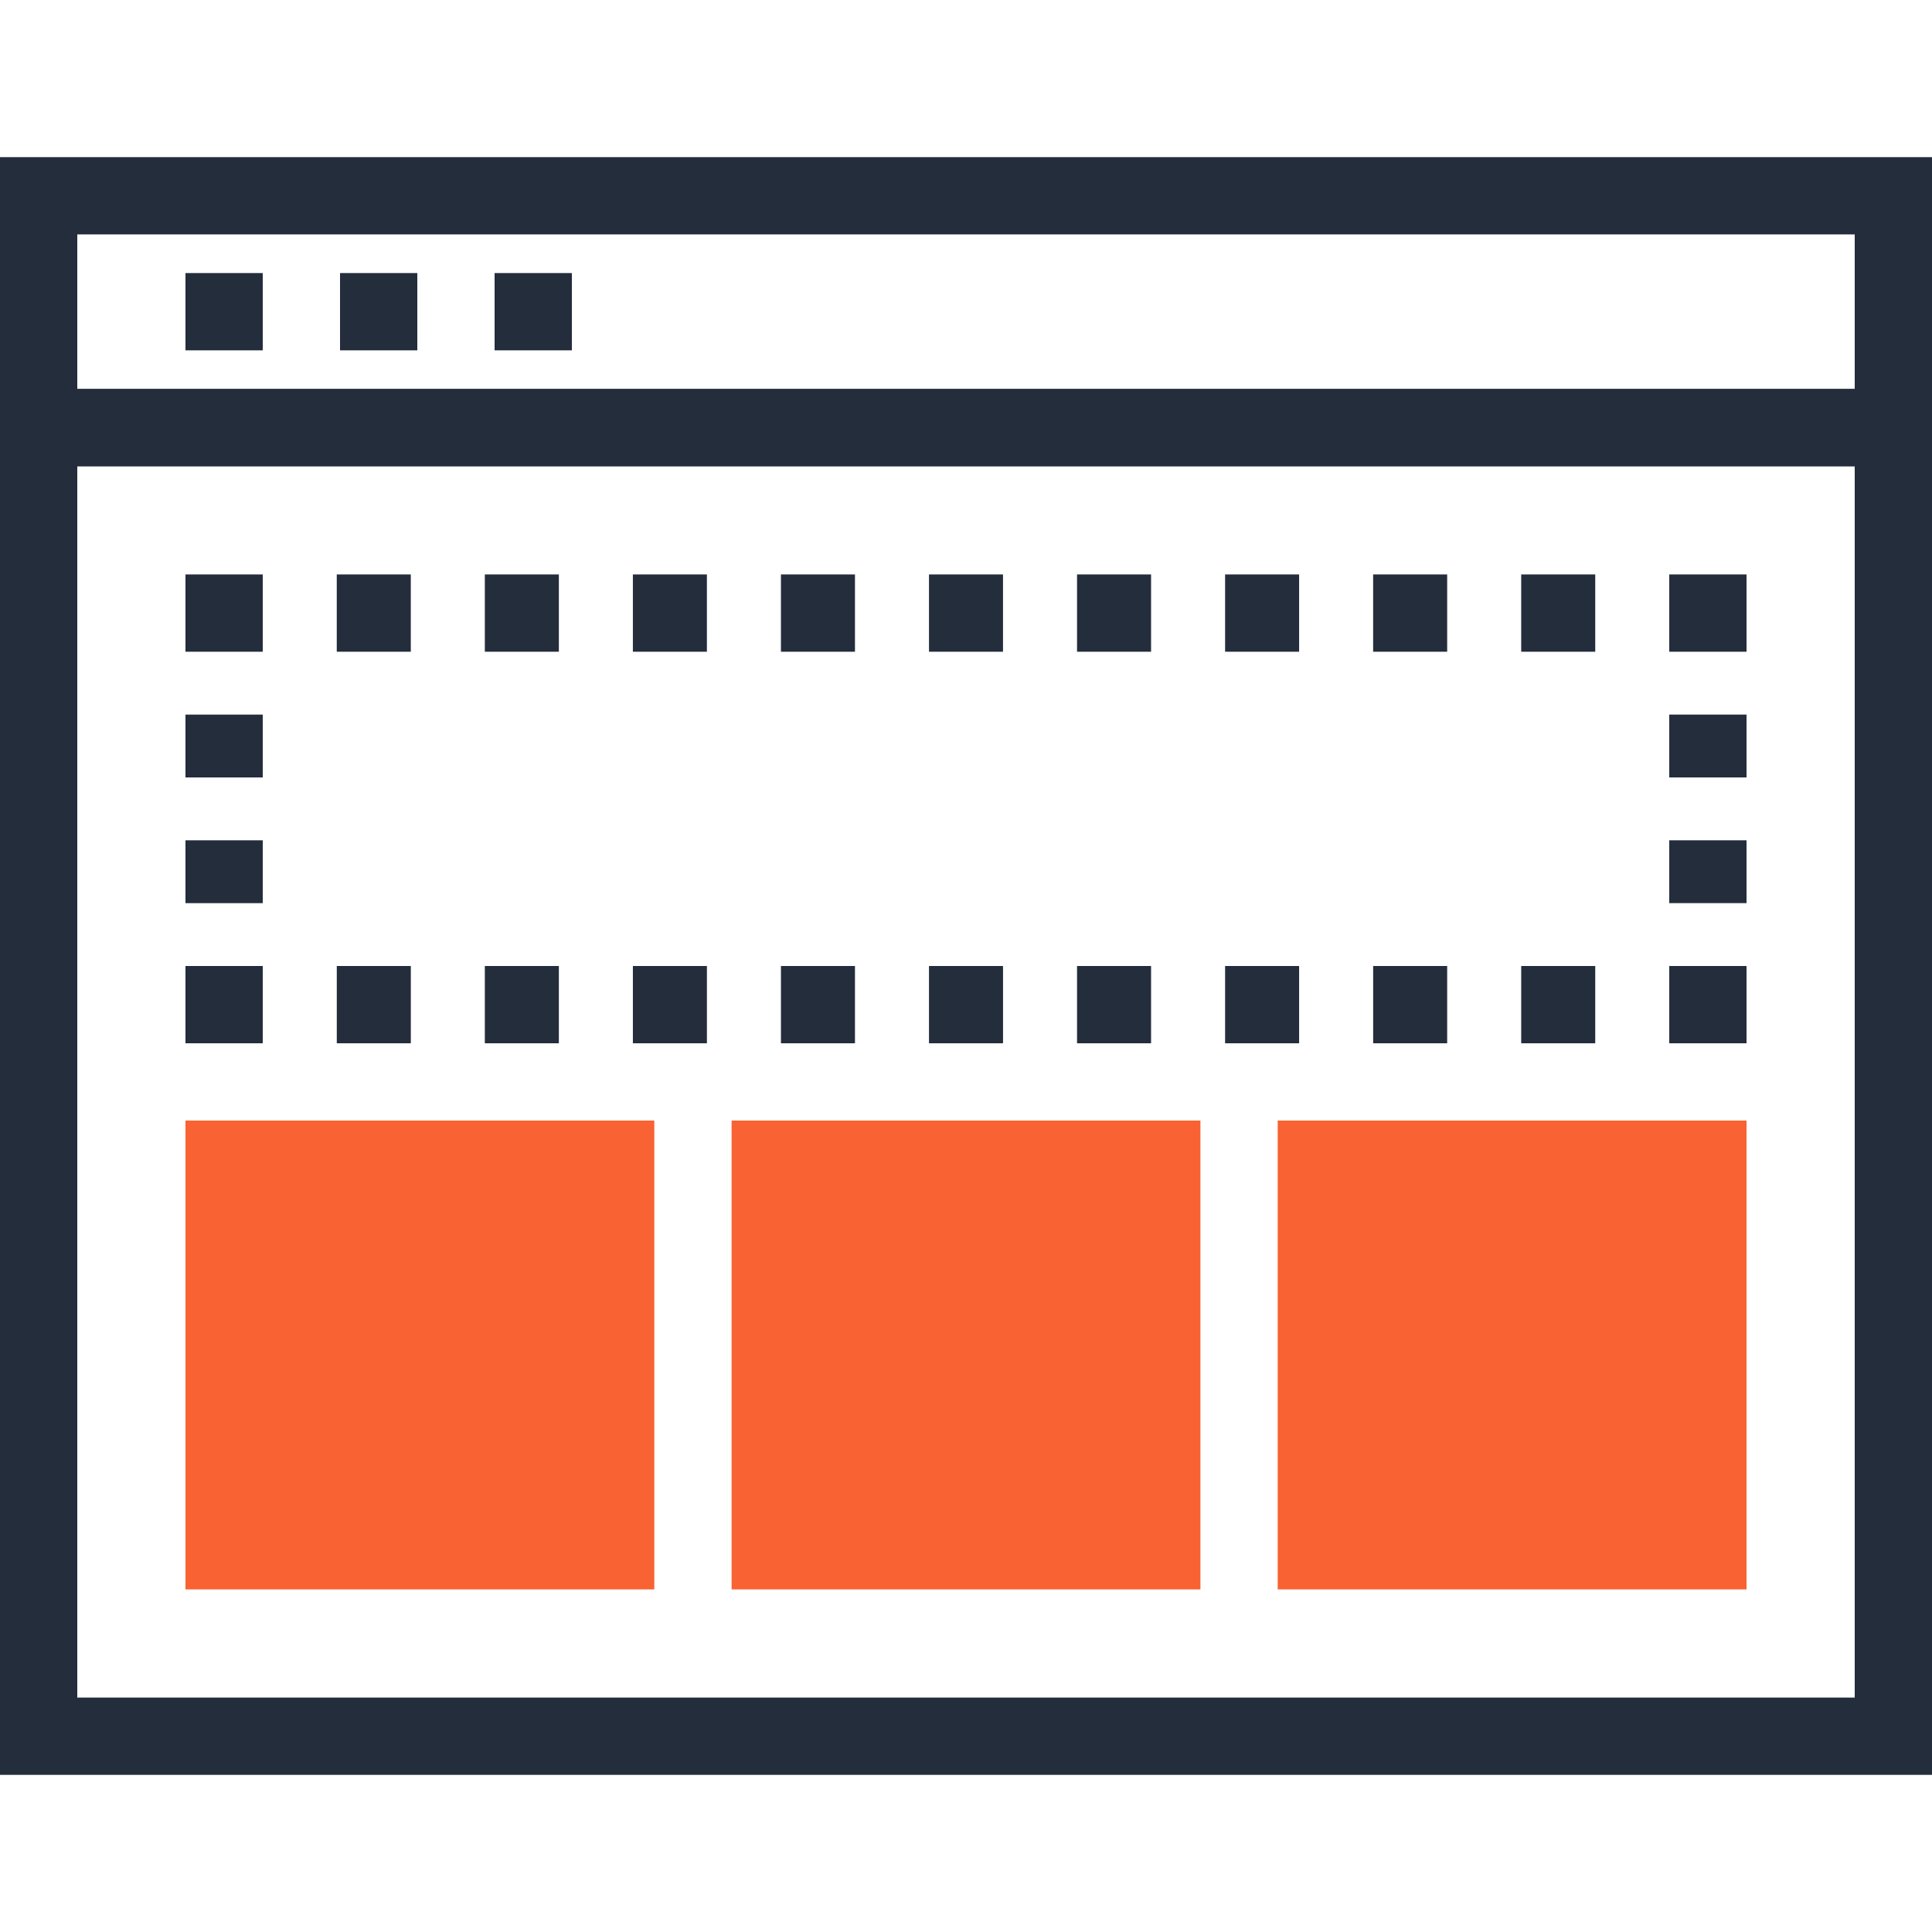
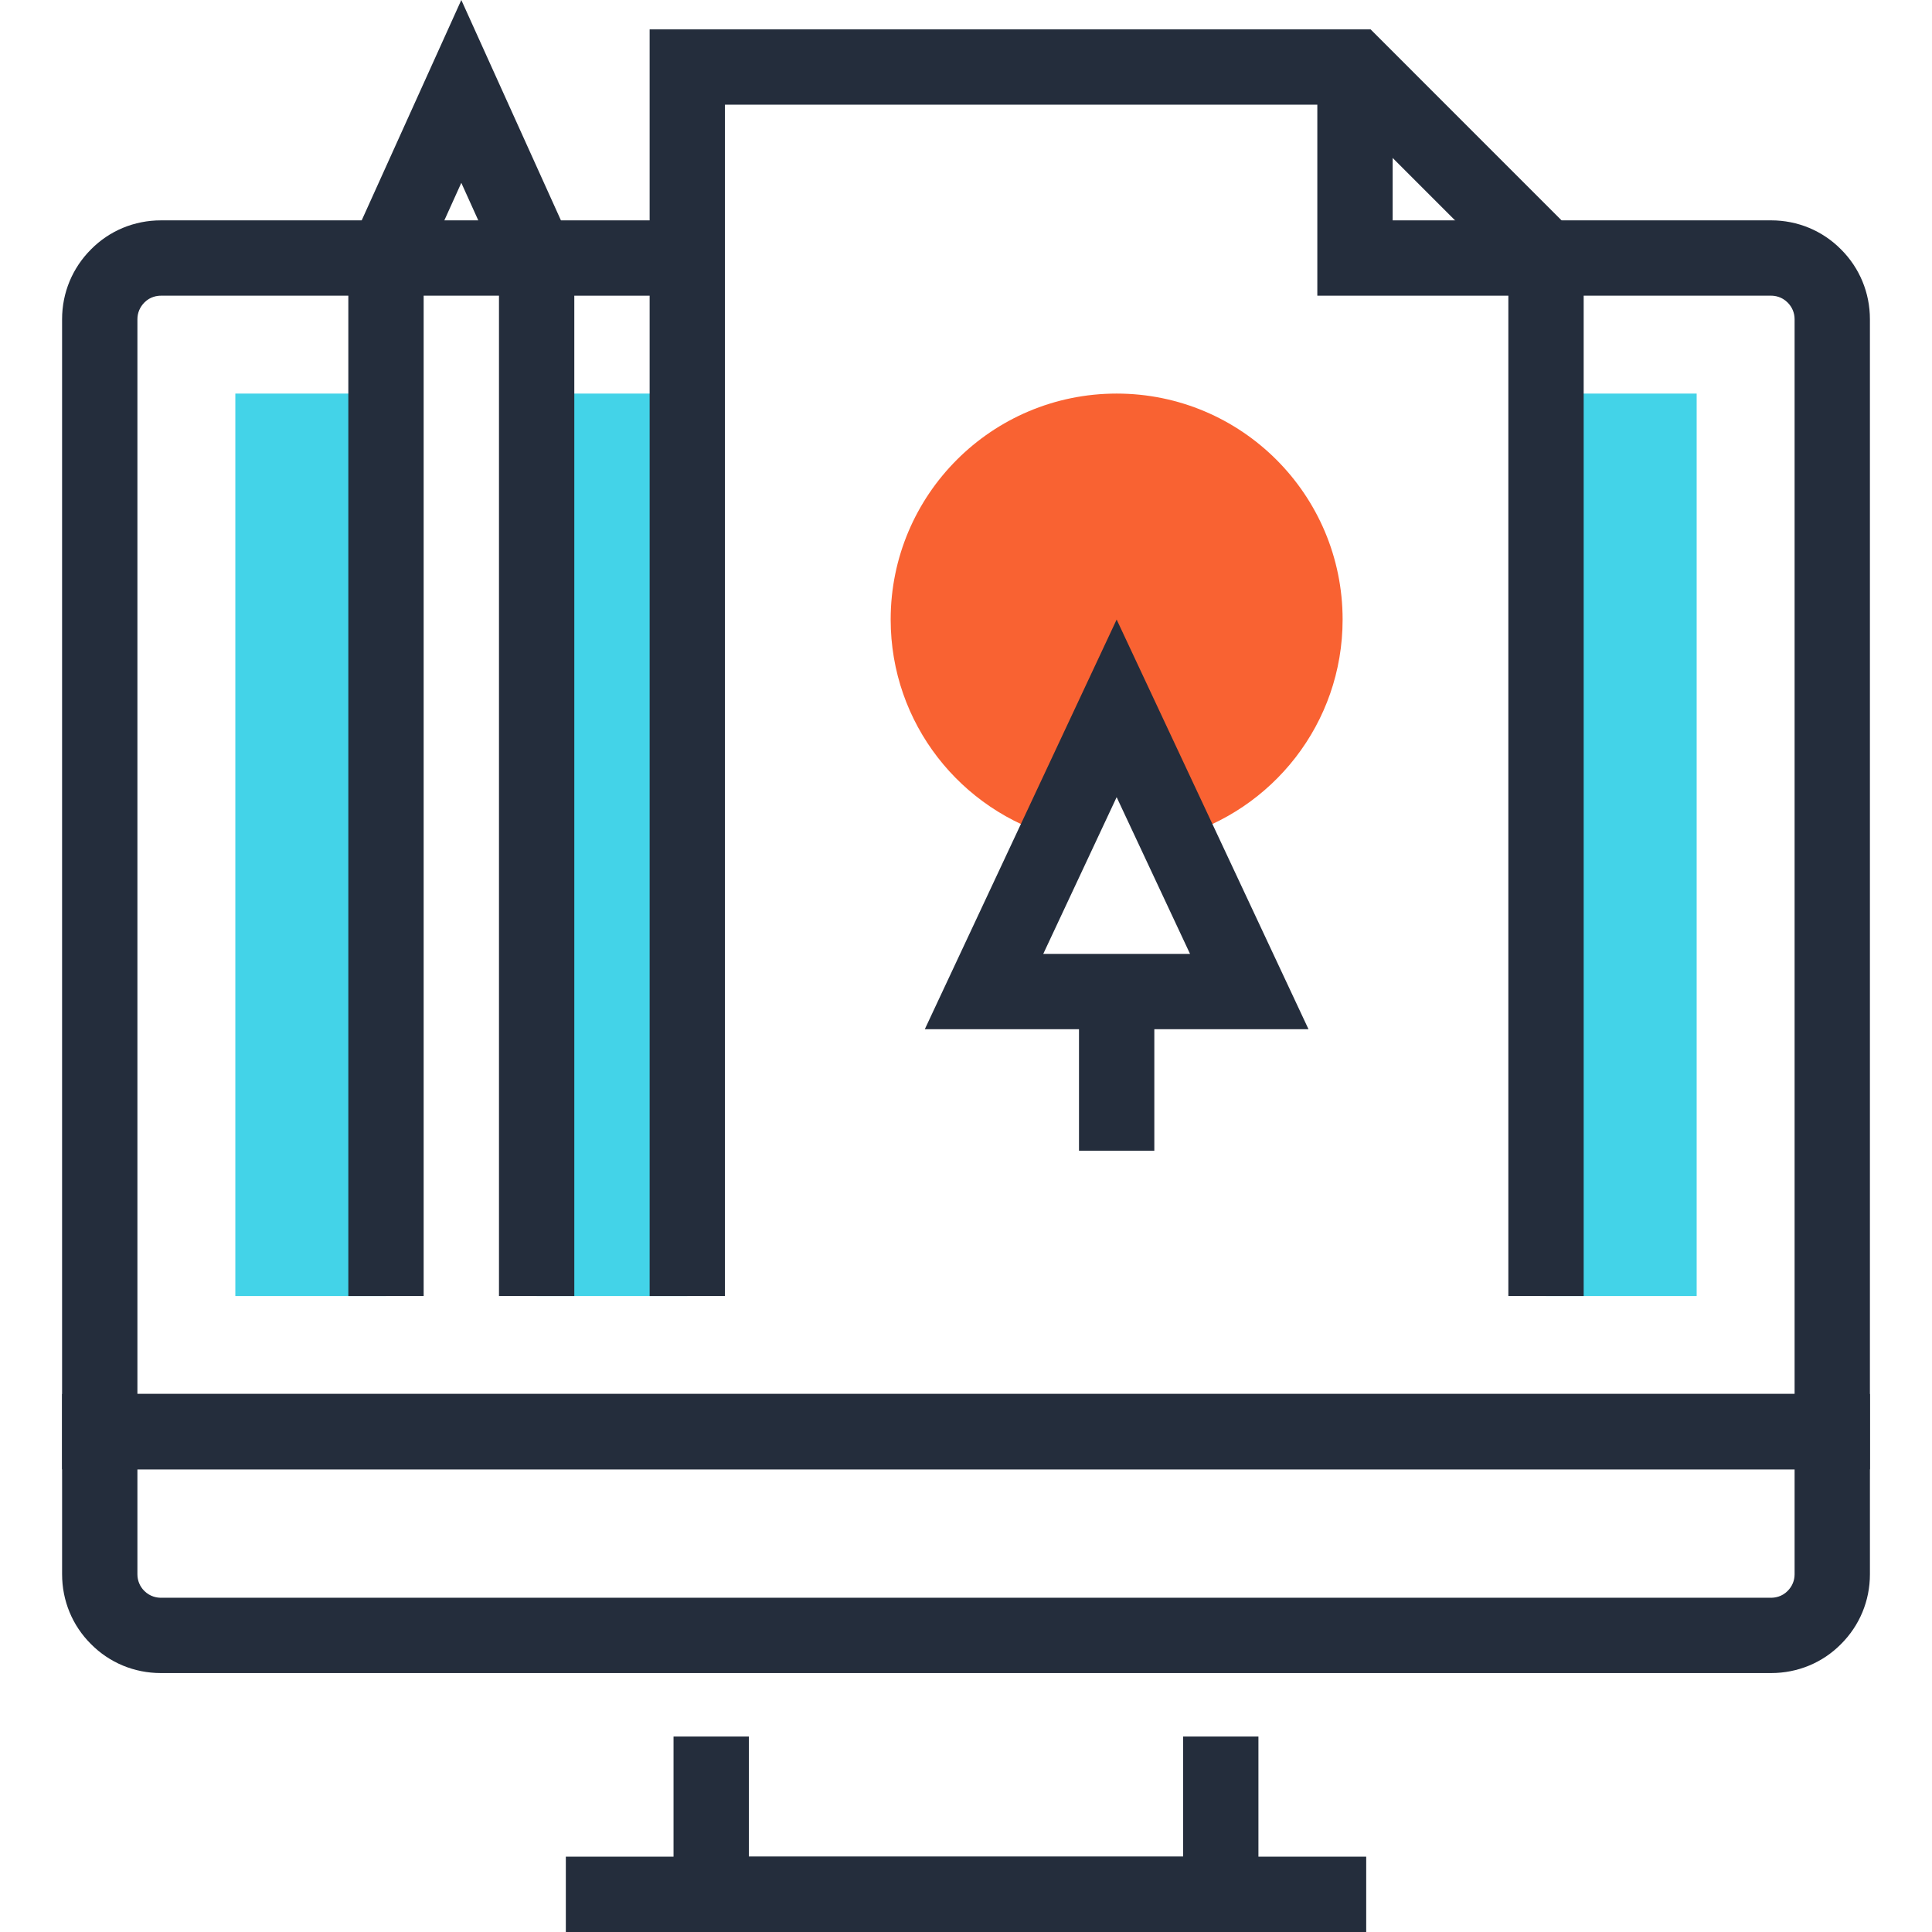
<svg xmlns="http://www.w3.org/2000/svg" version="1.1" id="Layer_1" x="0px" y="0px" width="200px" height="200px" viewBox="0 0 200 200" enable-background="new 0 0 200 200" xml:space="preserve">
  <g>
-     <path fill="#242D3C" d="M200,183.732H0V40.267h200V183.732z M8,175.732h184V48.267H8V175.732z" />
+     <polygon fill="#242D3C" points="130.272,200 69.724,200 69.724,179.763 77.522,179.763 77.522,192.202 122.475,192.202    122.475,179.763 130.272,179.763  " />
+     <rect x="58.575" y="192.202" fill="#242D3C" width="82.854" height="7.798" />
+     <path fill="#242D3C" d="M193.573,152.099H6.427V33.043c0-2.731,1.064-5.3,2.997-7.231c1.904-1.928,4.479-3,7.234-3h23.299v7.798   H16.659c-0.379,0-1.103,0.091-1.703,0.697c-0.479,0.479-0.731,1.089-0.731,1.736v111.258h171.551V33.043   c0-0.647-0.255-1.258-0.715-1.718c-0.616-0.625-1.34-0.716-1.718-0.716h-23.3v-7.798h23.3c2.754,0,5.328,1.072,7.248,3.016   c1.918,1.917,2.982,4.487,2.982,7.216V152.099z" />
+     <rect x="55.553" y="22.812" fill="#242D3C" width="15.596" height="7.798" />
+     <rect x="24.362" y="40.743" fill="#43D3E8" width="15.596" height="93.424" />
+     <rect x="55.553" y="40.743" fill="#43D3E8" width="15.596" height="93.424" />
+     <rect x="160.043" y="40.743" fill="#43D3E8" width="15.595" height="93.424" />
+     <path fill="#242D3C" d="M183.345,173.195H16.654c-2.749,0-5.32-1.066-7.24-3.004c-1.919-1.909-2.986-4.48-2.986-7.222v-18.666   h187.146v18.666c0,2.738-1.068,5.313-3.007,7.24C188.664,172.129,186.094,173.195,183.345,173.195z M14.225,152.102v10.868   c0,0.65,0.251,1.258,0.707,1.714c0.621,0.624,1.345,0.714,1.722,0.714h166.691c0.378,0,1.101-0.09,1.702-0.696   c0.477-0.474,0.729-1.083,0.729-1.731v-10.868H14.225z" />
    <g>
-       <rect x="19.2" y="100" fill="#242D3C" width="8" height="8" />
-       <path fill="#242D3C" d="M27.2,93.494h-8v-6.506h8V93.494z M27.2,80.481h-8v-6.506h8V80.481z" />
-       <rect x="19.2" y="59.467" fill="#242D3C" width="8" height="8" />
-       <path fill="#242D3C" d="M165.138,67.467h-7.664v-8h7.664V67.467z M149.811,67.467h-7.664v-8h7.664V67.467z M134.484,67.467h-7.662    v-8h7.662V67.467z M119.158,67.467h-7.663v-8h7.663V67.467z M103.831,67.467h-7.662v-8h7.662V67.467z M88.506,67.467h-7.664v-8    h7.664V67.467z M73.178,67.467h-7.663v-8h7.663V67.467z M57.853,67.467H50.19v-8h7.663V67.467z M42.526,67.467h-7.664v-8h7.664    V67.467z" />
-       <rect x="172.8" y="59.467" fill="#242D3C" width="8" height="8" />
-       <path fill="#242D3C" d="M180.8,93.492h-8v-6.505h8V93.492z M180.8,80.479h-8v-6.506h8V80.479z" />
-       <rect x="172.8" y="100" fill="#242D3C" width="8" height="8" />
-       <path fill="#242D3C" d="M165.138,108h-7.663v-8h7.663V108z M149.811,108h-7.662v-8h7.662V108z M134.484,108h-7.662v-8h7.662V108z     M119.158,108h-7.663v-8h7.663V108z M103.833,108h-7.664v-8h7.664V108z M88.506,108h-7.663v-8h7.663V108z M73.18,108h-7.664v-8    h7.664V108z M57.853,108H50.19v-8h7.663V108z M42.528,108h-7.664v-8h7.664V108z" />
+       <polygon fill="#242D3C" points="52.001,28.317 47.755,18.928 43.509,28.317 36.406,25.105 47.755,0 59.104,25.105   " />
+       <path fill="#242D3C" d="M59.452,134.167h-7.798V30.609h-7.797v103.558h-7.798V26.71c0-2.154,1.745-3.899,3.899-3.899h15.595    c2.154,0,3.899,1.745,3.899,3.899V134.167z" />
    </g>
-     <path fill="#242D3C" d="M200,48.267H0v-32h200V48.267z M8,40.267h184v-16H8V40.267z" />
-     <rect x="19.2" y="28.267" fill="#242D3C" width="8" height="8" />
-     <rect x="35.2" y="28.267" fill="#242D3C" width="8" height="8" />
-     <rect x="51.2" y="28.267" fill="#242D3C" width="8" height="8" />
    <g>
-       <rect x="19.2" y="116" fill="#F96232" width="48.534" height="48.533" />
-       <rect x="75.734" y="116" fill="#F96232" width="48.533" height="48.533" />
-       <rect x="132.268" y="116" fill="#F96232" width="48.532" height="48.533" />
+       <polygon fill="#242D3C" points="163.941,134.167 156.144,134.167 156.144,28.331 138.653,10.838 75.047,10.838 75.047,134.167     67.25,134.167 67.25,3.04 141.883,3.04 163.941,25.101   " />
+       <polygon fill="#242D3C" points="160.041,30.609 136.369,30.609 136.369,6.939 144.167,6.939 144.167,22.812 160.041,22.812   " />
+     </g>
+     <g>
+       <path fill="#F96232" d="M115.596,40.743c-12.921,0-23.394,10.472-23.394,23.39c0,10.759,7.265,19.793,17.15,22.525l6.243-13.33    l6.242,13.33c9.885-2.732,17.15-11.767,17.15-22.525C138.988,51.215,128.517,40.743,115.596,40.743z" />
+       <g>
+         <rect x="111.697" y="102.646" fill="#242D3C" width="7.798" height="16.479" />
+         <path fill="#242D3C" d="M135.457,106.546H95.735l19.86-42.41L135.457,106.546z M107.997,98.748h15.196l-7.598-16.226     L107.997,98.748z" />
+       </g>
    </g>
  </g>
</svg>
